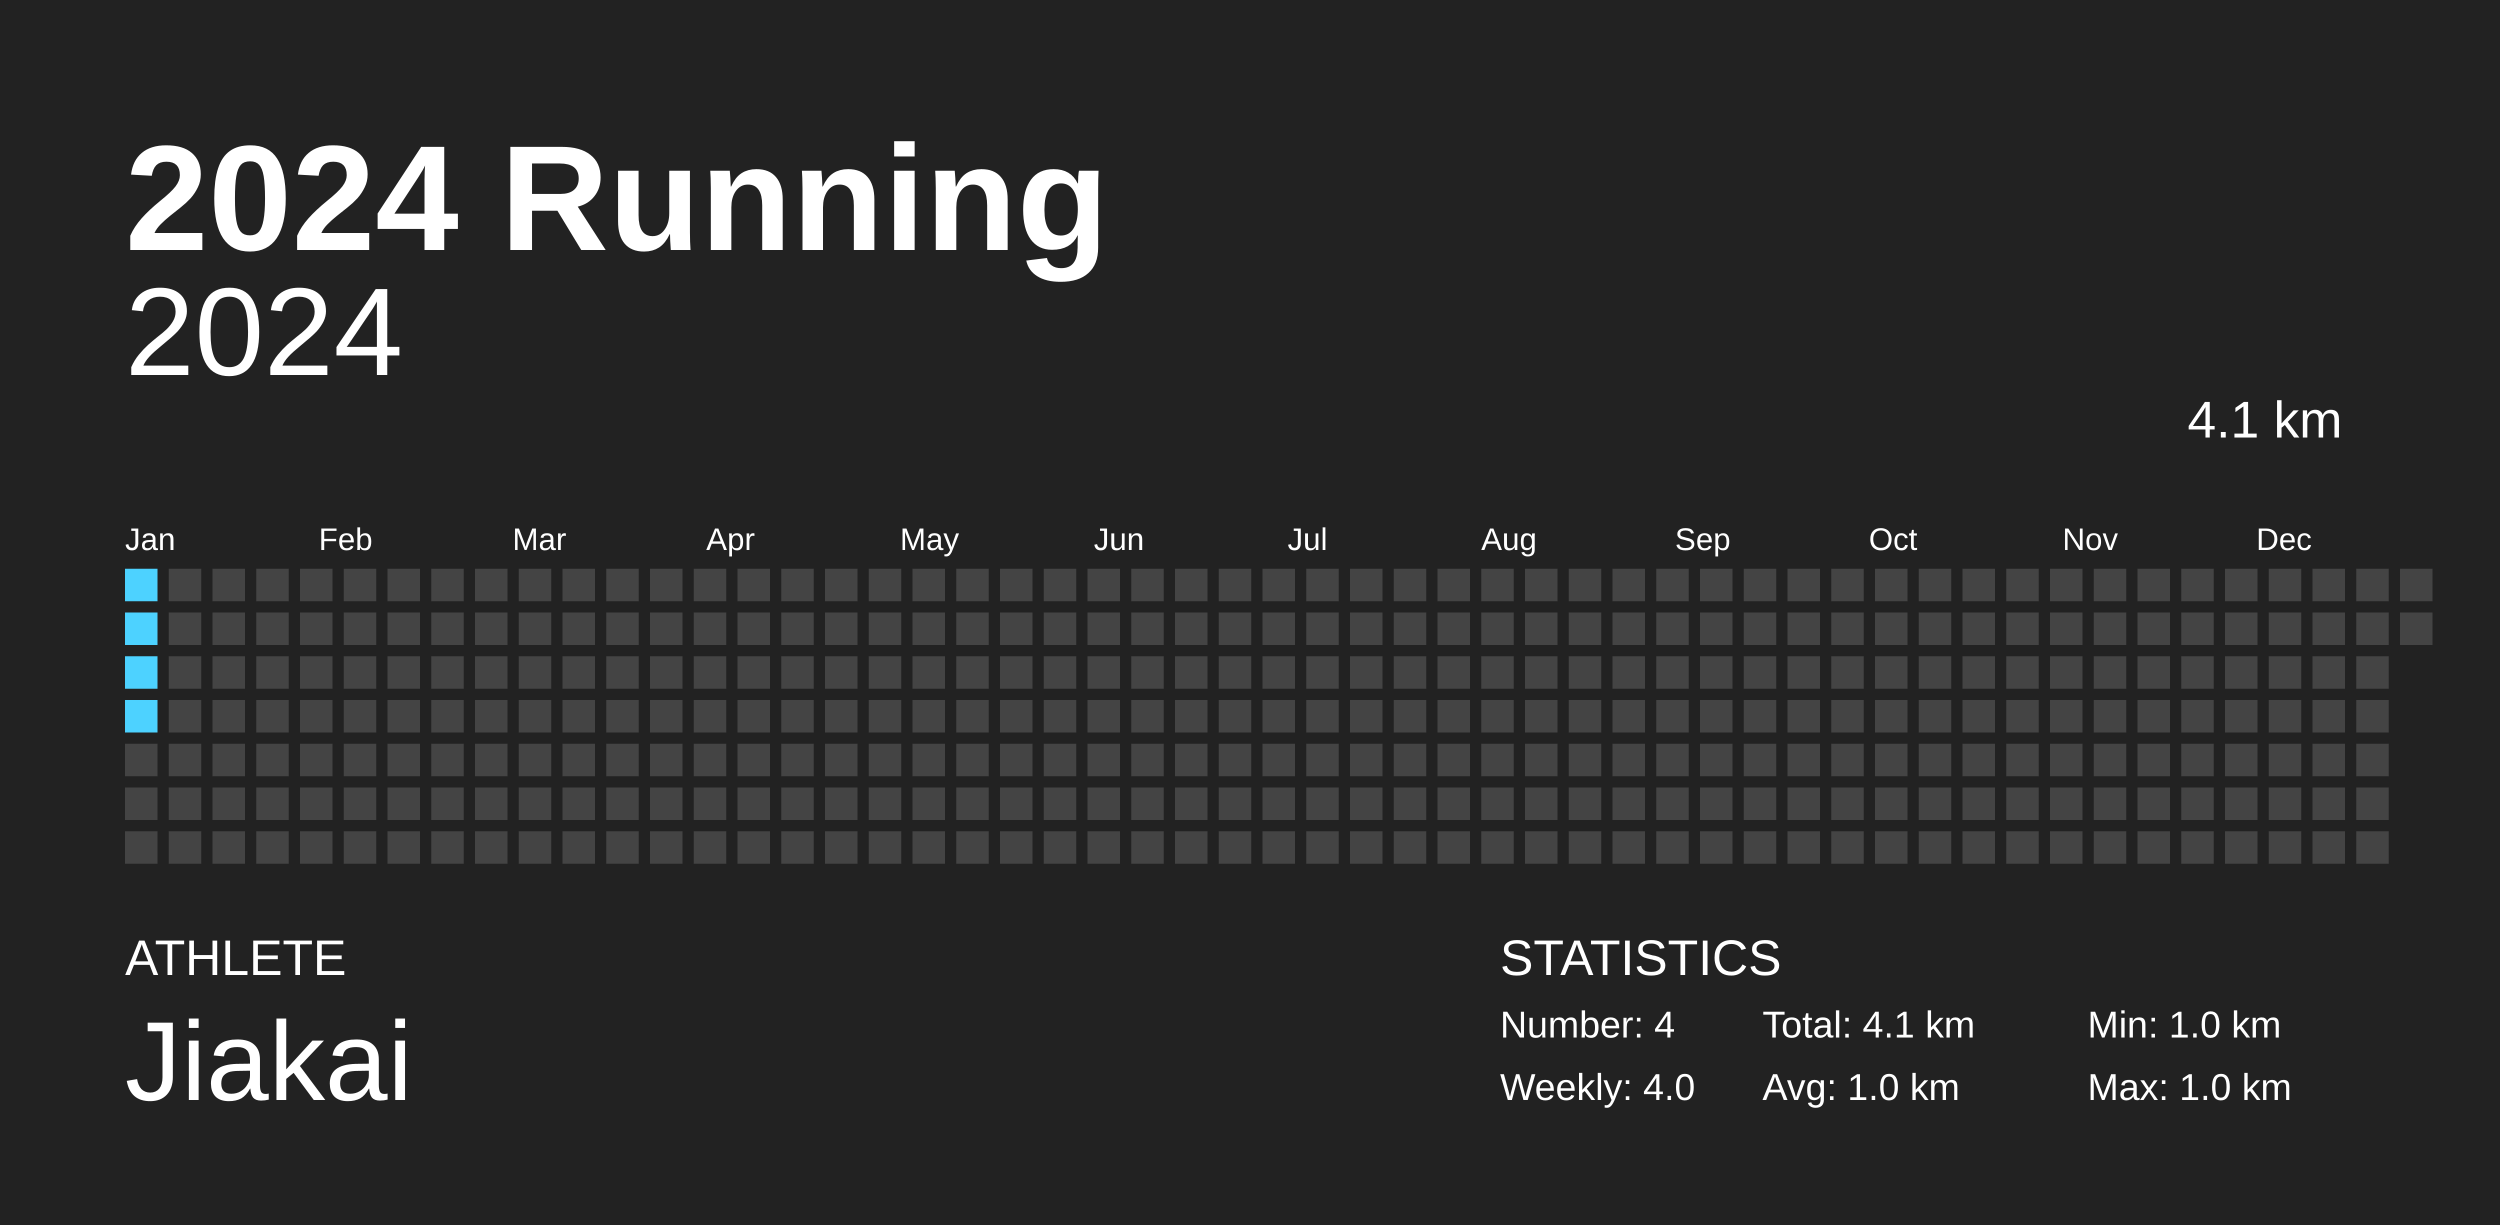
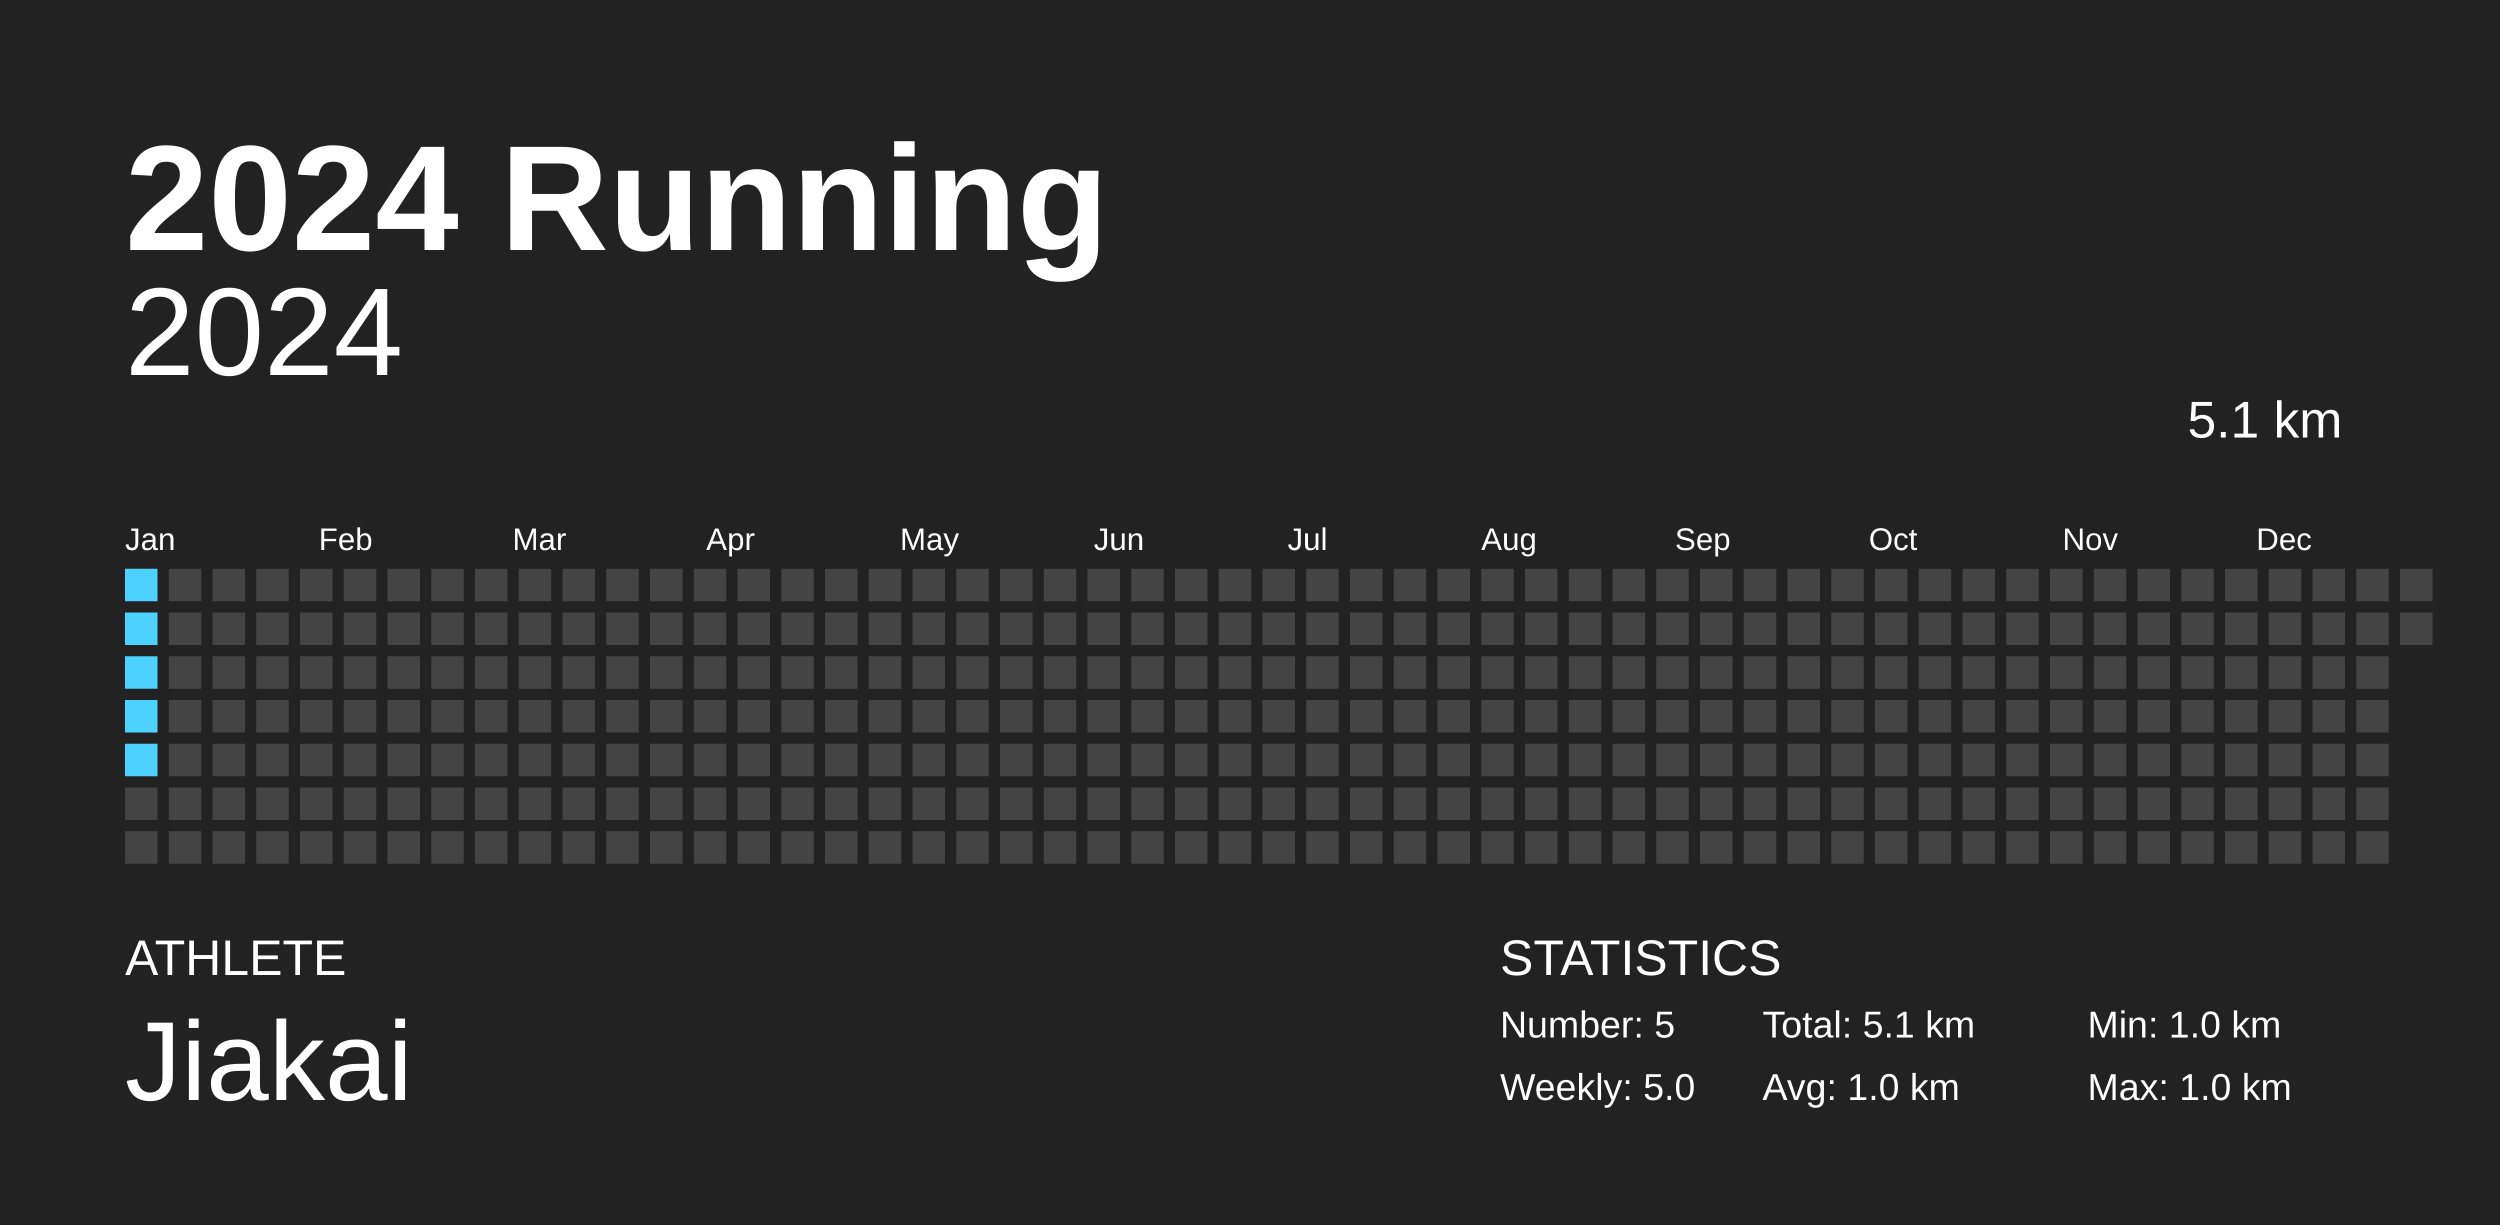
<svg xmlns="http://www.w3.org/2000/svg" baseProfile="full" height="98mm" version="1.1" viewBox="0,0,200,98" width="200mm">
  <defs />
  <rect fill="#222222" height="98" width="200" x="0" y="0" />
  <text fill="#FFFFFF" style="font-size:12px; font-family:Arial; font-weight:bold;" x="10" y="20">2024 Running</text>
  <text fill="#FFFFFF" style="font-size:4px; font-family:Arial" x="10" y="78">ATHLETE</text>
  <text fill="#FFFFFF" style="font-size:9px; font-family:Arial" x="10" y="88">Jiakai</text>
  <text fill="#FFFFFF" style="font-size:4px; font-family:Arial" x="120" y="78">STATISTICS</text>
-   <text fill="#FFFFFF" style="font-size:3px; font-family:Arial" x="120" y="83">Number: 4</text>
-   <text fill="#FFFFFF" style="font-size:3px; font-family:Arial" x="120" y="88">Weekly: 4.0</text>
-   <text fill="#FFFFFF" style="font-size:3px; font-family:Arial" x="141" y="83">Total: 4.1 km</text>
+   <text fill="#FFFFFF" style="font-size:3px; font-family:Arial" x="120" y="83">Number: 5</text>
+   <text fill="#FFFFFF" style="font-size:3px; font-family:Arial" x="120" y="88">Weekly: 5.0</text>
+   <text fill="#FFFFFF" style="font-size:3px; font-family:Arial" x="141" y="83">Total: 5.1 km</text>
  <text fill="#FFFFFF" style="font-size:3px; font-family:Arial" x="141" y="88">Avg: 1.0 km</text>
  <text fill="#FFFFFF" style="font-size:3px; font-family:Arial" x="167" y="83">Min: 1.0 km</text>
  <text fill="#FFFFFF" style="font-size:3px; font-family:Arial" x="167" y="88">Max: 1.0 km</text>
  <text alignment-baseline="hanging" fill="#FFFFFF" style="font-size:10.0px; font-family:Arial;" x="10" y="30">2024</text>
-   <text alignment-baseline="hanging" fill="#FFFFFF" style="font-size:4.125px; font-family:Arial;" x="175" y="35">4.1 km</text>
+   <text alignment-baseline="hanging" fill="#FFFFFF" style="font-size:4.125px; font-family:Arial;" x="175" y="35">5.1 km</text>
  <text fill="#FFFFFF" style="font-size:2.5px; font-family:Arial" x="10.0" y="44">Jan</text>
  <text fill="#FFFFFF" style="font-size:2.5px; font-family:Arial" x="25.5" y="44">Feb</text>
  <text fill="#FFFFFF" style="font-size:2.5px; font-family:Arial" x="41.0" y="44">Mar</text>
  <text fill="#FFFFFF" style="font-size:2.5px; font-family:Arial" x="56.5" y="44">Apr</text>
  <text fill="#FFFFFF" style="font-size:2.5px; font-family:Arial" x="72.0" y="44">May</text>
  <text fill="#FFFFFF" style="font-size:2.5px; font-family:Arial" x="87.5" y="44">Jun</text>
  <text fill="#FFFFFF" style="font-size:2.5px; font-family:Arial" x="103.0" y="44">Jul</text>
  <text fill="#FFFFFF" style="font-size:2.5px; font-family:Arial" x="118.5" y="44">Aug</text>
  <text fill="#FFFFFF" style="font-size:2.5px; font-family:Arial" x="134.0" y="44">Sep</text>
  <text fill="#FFFFFF" style="font-size:2.5px; font-family:Arial" x="149.5" y="44">Oct</text>
  <text fill="#FFFFFF" style="font-size:2.5px; font-family:Arial" x="165.0" y="44">Nov</text>
  <text fill="#FFFFFF" style="font-size:2.5px; font-family:Arial" x="180.5" y="44">Dec</text>
  <rect fill="#4dd2ff" height="2.6" width="2.6" x="10.0" y="45.5" />
  <rect fill="#4dd2ff" height="2.6" width="2.6" x="10.0" y="49.0" />
  <rect fill="#4dd2ff" height="2.6" width="2.6" x="10.0" y="52.5" />
  <rect fill="#4dd2ff" height="2.6" width="2.6" x="10.0" y="56.0" />
-   <rect fill="#444444" height="2.6" width="2.6" x="10.0" y="59.5" />
+   <rect fill="#4dd2ff" height="2.6" width="2.6" x="10.0" y="59.5" />
  <rect fill="#444444" height="2.6" width="2.6" x="10.0" y="63.0" />
  <rect fill="#444444" height="2.6" width="2.6" x="10.0" y="66.5" />
  <rect fill="#444444" height="2.6" width="2.6" x="13.5" y="45.5" />
  <rect fill="#444444" height="2.6" width="2.6" x="13.5" y="49.0" />
  <rect fill="#444444" height="2.6" width="2.6" x="13.5" y="52.5" />
  <rect fill="#444444" height="2.6" width="2.6" x="13.5" y="56.0" />
  <rect fill="#444444" height="2.6" width="2.6" x="13.5" y="59.5" />
  <rect fill="#444444" height="2.6" width="2.6" x="13.5" y="63.0" />
  <rect fill="#444444" height="2.6" width="2.6" x="13.5" y="66.5" />
  <rect fill="#444444" height="2.6" width="2.6" x="17.0" y="45.5" />
  <rect fill="#444444" height="2.6" width="2.6" x="17.0" y="49.0" />
  <rect fill="#444444" height="2.6" width="2.6" x="17.0" y="52.5" />
  <rect fill="#444444" height="2.6" width="2.6" x="17.0" y="56.0" />
  <rect fill="#444444" height="2.6" width="2.6" x="17.0" y="59.5" />
  <rect fill="#444444" height="2.6" width="2.6" x="17.0" y="63.0" />
  <rect fill="#444444" height="2.6" width="2.6" x="17.0" y="66.5" />
  <rect fill="#444444" height="2.6" width="2.6" x="20.5" y="45.5" />
  <rect fill="#444444" height="2.6" width="2.6" x="20.5" y="49.0" />
  <rect fill="#444444" height="2.6" width="2.6" x="20.5" y="52.5" />
  <rect fill="#444444" height="2.6" width="2.6" x="20.5" y="56.0" />
  <rect fill="#444444" height="2.6" width="2.6" x="20.5" y="59.5" />
  <rect fill="#444444" height="2.6" width="2.6" x="20.5" y="63.0" />
  <rect fill="#444444" height="2.6" width="2.6" x="20.5" y="66.5" />
  <rect fill="#444444" height="2.6" width="2.6" x="24.0" y="45.5" />
  <rect fill="#444444" height="2.6" width="2.6" x="24.0" y="49.0" />
  <rect fill="#444444" height="2.6" width="2.6" x="24.0" y="52.5" />
  <rect fill="#444444" height="2.6" width="2.6" x="24.0" y="56.0" />
  <rect fill="#444444" height="2.6" width="2.6" x="24.0" y="59.5" />
  <rect fill="#444444" height="2.6" width="2.6" x="24.0" y="63.0" />
  <rect fill="#444444" height="2.6" width="2.6" x="24.0" y="66.5" />
  <rect fill="#444444" height="2.6" width="2.6" x="27.5" y="45.5" />
  <rect fill="#444444" height="2.6" width="2.6" x="27.5" y="49.0" />
  <rect fill="#444444" height="2.6" width="2.6" x="27.5" y="52.5" />
  <rect fill="#444444" height="2.6" width="2.6" x="27.5" y="56.0" />
  <rect fill="#444444" height="2.6" width="2.6" x="27.5" y="59.5" />
  <rect fill="#444444" height="2.6" width="2.6" x="27.5" y="63.0" />
  <rect fill="#444444" height="2.6" width="2.6" x="27.5" y="66.5" />
  <rect fill="#444444" height="2.6" width="2.6" x="31.0" y="45.5" />
  <rect fill="#444444" height="2.6" width="2.6" x="31.0" y="49.0" />
  <rect fill="#444444" height="2.6" width="2.6" x="31.0" y="52.5" />
  <rect fill="#444444" height="2.6" width="2.6" x="31.0" y="56.0" />
  <rect fill="#444444" height="2.6" width="2.6" x="31.0" y="59.5" />
  <rect fill="#444444" height="2.6" width="2.6" x="31.0" y="63.0" />
  <rect fill="#444444" height="2.6" width="2.6" x="31.0" y="66.5" />
  <rect fill="#444444" height="2.6" width="2.6" x="34.5" y="45.5" />
  <rect fill="#444444" height="2.6" width="2.6" x="34.5" y="49.0" />
  <rect fill="#444444" height="2.6" width="2.6" x="34.5" y="52.5" />
  <rect fill="#444444" height="2.6" width="2.6" x="34.5" y="56.0" />
  <rect fill="#444444" height="2.6" width="2.6" x="34.5" y="59.5" />
  <rect fill="#444444" height="2.6" width="2.6" x="34.5" y="63.0" />
  <rect fill="#444444" height="2.6" width="2.6" x="34.5" y="66.5" />
  <rect fill="#444444" height="2.6" width="2.6" x="38.0" y="45.5" />
  <rect fill="#444444" height="2.6" width="2.6" x="38.0" y="49.0" />
  <rect fill="#444444" height="2.6" width="2.6" x="38.0" y="52.5" />
  <rect fill="#444444" height="2.6" width="2.6" x="38.0" y="56.0" />
  <rect fill="#444444" height="2.6" width="2.6" x="38.0" y="59.5" />
  <rect fill="#444444" height="2.6" width="2.6" x="38.0" y="63.0" />
  <rect fill="#444444" height="2.6" width="2.6" x="38.0" y="66.5" />
  <rect fill="#444444" height="2.6" width="2.6" x="41.5" y="45.5" />
  <rect fill="#444444" height="2.6" width="2.6" x="41.5" y="49.0" />
  <rect fill="#444444" height="2.6" width="2.6" x="41.5" y="52.5" />
  <rect fill="#444444" height="2.6" width="2.6" x="41.5" y="56.0" />
  <rect fill="#444444" height="2.6" width="2.6" x="41.5" y="59.5" />
  <rect fill="#444444" height="2.6" width="2.6" x="41.5" y="63.0" />
  <rect fill="#444444" height="2.6" width="2.6" x="41.5" y="66.5" />
  <rect fill="#444444" height="2.6" width="2.6" x="45.0" y="45.5" />
  <rect fill="#444444" height="2.6" width="2.6" x="45.0" y="49.0" />
  <rect fill="#444444" height="2.6" width="2.6" x="45.0" y="52.5" />
  <rect fill="#444444" height="2.6" width="2.6" x="45.0" y="56.0" />
  <rect fill="#444444" height="2.6" width="2.6" x="45.0" y="59.5" />
  <rect fill="#444444" height="2.6" width="2.6" x="45.0" y="63.0" />
  <rect fill="#444444" height="2.6" width="2.6" x="45.0" y="66.5" />
  <rect fill="#444444" height="2.6" width="2.6" x="48.5" y="45.5" />
  <rect fill="#444444" height="2.6" width="2.6" x="48.5" y="49.0" />
  <rect fill="#444444" height="2.6" width="2.6" x="48.5" y="52.5" />
  <rect fill="#444444" height="2.6" width="2.6" x="48.5" y="56.0" />
  <rect fill="#444444" height="2.6" width="2.6" x="48.5" y="59.5" />
  <rect fill="#444444" height="2.6" width="2.6" x="48.5" y="63.0" />
  <rect fill="#444444" height="2.6" width="2.6" x="48.5" y="66.5" />
  <rect fill="#444444" height="2.6" width="2.6" x="52.0" y="45.5" />
  <rect fill="#444444" height="2.6" width="2.6" x="52.0" y="49.0" />
  <rect fill="#444444" height="2.6" width="2.6" x="52.0" y="52.5" />
  <rect fill="#444444" height="2.6" width="2.6" x="52.0" y="56.0" />
  <rect fill="#444444" height="2.6" width="2.6" x="52.0" y="59.5" />
  <rect fill="#444444" height="2.6" width="2.6" x="52.0" y="63.0" />
  <rect fill="#444444" height="2.6" width="2.6" x="52.0" y="66.5" />
  <rect fill="#444444" height="2.6" width="2.6" x="55.5" y="45.5" />
  <rect fill="#444444" height="2.6" width="2.6" x="55.5" y="49.0" />
  <rect fill="#444444" height="2.6" width="2.6" x="55.5" y="52.5" />
  <rect fill="#444444" height="2.6" width="2.6" x="55.5" y="56.0" />
  <rect fill="#444444" height="2.6" width="2.6" x="55.5" y="59.5" />
  <rect fill="#444444" height="2.6" width="2.6" x="55.5" y="63.0" />
  <rect fill="#444444" height="2.6" width="2.6" x="55.5" y="66.5" />
  <rect fill="#444444" height="2.6" width="2.6" x="59.0" y="45.5" />
  <rect fill="#444444" height="2.6" width="2.6" x="59.0" y="49.0" />
  <rect fill="#444444" height="2.6" width="2.6" x="59.0" y="52.5" />
  <rect fill="#444444" height="2.6" width="2.6" x="59.0" y="56.0" />
  <rect fill="#444444" height="2.6" width="2.6" x="59.0" y="59.5" />
  <rect fill="#444444" height="2.6" width="2.6" x="59.0" y="63.0" />
  <rect fill="#444444" height="2.6" width="2.6" x="59.0" y="66.5" />
  <rect fill="#444444" height="2.6" width="2.6" x="62.5" y="45.5" />
  <rect fill="#444444" height="2.6" width="2.6" x="62.5" y="49.0" />
  <rect fill="#444444" height="2.6" width="2.6" x="62.5" y="52.5" />
  <rect fill="#444444" height="2.6" width="2.6" x="62.5" y="56.0" />
  <rect fill="#444444" height="2.6" width="2.6" x="62.5" y="59.5" />
  <rect fill="#444444" height="2.6" width="2.6" x="62.5" y="63.0" />
  <rect fill="#444444" height="2.6" width="2.6" x="62.5" y="66.5" />
  <rect fill="#444444" height="2.6" width="2.6" x="66.0" y="45.5" />
  <rect fill="#444444" height="2.6" width="2.6" x="66.0" y="49.0" />
  <rect fill="#444444" height="2.6" width="2.6" x="66.0" y="52.5" />
  <rect fill="#444444" height="2.6" width="2.6" x="66.0" y="56.0" />
  <rect fill="#444444" height="2.6" width="2.6" x="66.0" y="59.5" />
  <rect fill="#444444" height="2.6" width="2.6" x="66.0" y="63.0" />
  <rect fill="#444444" height="2.6" width="2.6" x="66.0" y="66.5" />
  <rect fill="#444444" height="2.6" width="2.6" x="69.5" y="45.5" />
  <rect fill="#444444" height="2.6" width="2.6" x="69.5" y="49.0" />
  <rect fill="#444444" height="2.6" width="2.6" x="69.5" y="52.5" />
  <rect fill="#444444" height="2.6" width="2.6" x="69.5" y="56.0" />
  <rect fill="#444444" height="2.6" width="2.6" x="69.5" y="59.5" />
  <rect fill="#444444" height="2.6" width="2.6" x="69.5" y="63.0" />
  <rect fill="#444444" height="2.6" width="2.6" x="69.5" y="66.5" />
  <rect fill="#444444" height="2.6" width="2.6" x="73.0" y="45.5" />
  <rect fill="#444444" height="2.6" width="2.6" x="73.0" y="49.0" />
  <rect fill="#444444" height="2.6" width="2.6" x="73.0" y="52.5" />
  <rect fill="#444444" height="2.6" width="2.6" x="73.0" y="56.0" />
  <rect fill="#444444" height="2.6" width="2.6" x="73.0" y="59.5" />
  <rect fill="#444444" height="2.6" width="2.6" x="73.0" y="63.0" />
  <rect fill="#444444" height="2.6" width="2.6" x="73.0" y="66.5" />
  <rect fill="#444444" height="2.6" width="2.6" x="76.5" y="45.5" />
  <rect fill="#444444" height="2.6" width="2.6" x="76.5" y="49.0" />
  <rect fill="#444444" height="2.6" width="2.6" x="76.5" y="52.5" />
  <rect fill="#444444" height="2.6" width="2.6" x="76.5" y="56.0" />
  <rect fill="#444444" height="2.6" width="2.6" x="76.5" y="59.5" />
  <rect fill="#444444" height="2.6" width="2.6" x="76.5" y="63.0" />
  <rect fill="#444444" height="2.6" width="2.6" x="76.5" y="66.5" />
  <rect fill="#444444" height="2.6" width="2.6" x="80.0" y="45.5" />
  <rect fill="#444444" height="2.6" width="2.6" x="80.0" y="49.0" />
  <rect fill="#444444" height="2.6" width="2.6" x="80.0" y="52.5" />
  <rect fill="#444444" height="2.6" width="2.6" x="80.0" y="56.0" />
  <rect fill="#444444" height="2.6" width="2.6" x="80.0" y="59.5" />
  <rect fill="#444444" height="2.6" width="2.6" x="80.0" y="63.0" />
  <rect fill="#444444" height="2.6" width="2.6" x="80.0" y="66.5" />
  <rect fill="#444444" height="2.6" width="2.6" x="83.5" y="45.5" />
  <rect fill="#444444" height="2.6" width="2.6" x="83.5" y="49.0" />
  <rect fill="#444444" height="2.6" width="2.6" x="83.5" y="52.5" />
  <rect fill="#444444" height="2.6" width="2.6" x="83.5" y="56.0" />
  <rect fill="#444444" height="2.6" width="2.6" x="83.5" y="59.5" />
  <rect fill="#444444" height="2.6" width="2.6" x="83.5" y="63.0" />
  <rect fill="#444444" height="2.6" width="2.6" x="83.5" y="66.5" />
  <rect fill="#444444" height="2.6" width="2.6" x="87.0" y="45.5" />
  <rect fill="#444444" height="2.6" width="2.6" x="87.0" y="49.0" />
  <rect fill="#444444" height="2.6" width="2.6" x="87.0" y="52.5" />
  <rect fill="#444444" height="2.6" width="2.6" x="87.0" y="56.0" />
  <rect fill="#444444" height="2.6" width="2.6" x="87.0" y="59.5" />
  <rect fill="#444444" height="2.6" width="2.6" x="87.0" y="63.0" />
  <rect fill="#444444" height="2.6" width="2.6" x="87.0" y="66.5" />
  <rect fill="#444444" height="2.6" width="2.6" x="90.5" y="45.5" />
  <rect fill="#444444" height="2.6" width="2.6" x="90.5" y="49.0" />
  <rect fill="#444444" height="2.6" width="2.6" x="90.5" y="52.5" />
  <rect fill="#444444" height="2.6" width="2.6" x="90.5" y="56.0" />
  <rect fill="#444444" height="2.6" width="2.6" x="90.5" y="59.5" />
  <rect fill="#444444" height="2.6" width="2.6" x="90.5" y="63.0" />
  <rect fill="#444444" height="2.6" width="2.6" x="90.5" y="66.5" />
  <rect fill="#444444" height="2.6" width="2.6" x="94.0" y="45.5" />
  <rect fill="#444444" height="2.6" width="2.6" x="94.0" y="49.0" />
  <rect fill="#444444" height="2.6" width="2.6" x="94.0" y="52.5" />
  <rect fill="#444444" height="2.6" width="2.6" x="94.0" y="56.0" />
  <rect fill="#444444" height="2.6" width="2.6" x="94.0" y="59.5" />
  <rect fill="#444444" height="2.6" width="2.6" x="94.0" y="63.0" />
  <rect fill="#444444" height="2.6" width="2.6" x="94.0" y="66.5" />
  <rect fill="#444444" height="2.6" width="2.6" x="97.5" y="45.5" />
  <rect fill="#444444" height="2.6" width="2.6" x="97.5" y="49.0" />
  <rect fill="#444444" height="2.6" width="2.6" x="97.5" y="52.5" />
  <rect fill="#444444" height="2.6" width="2.6" x="97.5" y="56.0" />
  <rect fill="#444444" height="2.6" width="2.6" x="97.5" y="59.5" />
  <rect fill="#444444" height="2.6" width="2.6" x="97.5" y="63.0" />
  <rect fill="#444444" height="2.6" width="2.6" x="97.5" y="66.5" />
  <rect fill="#444444" height="2.6" width="2.6" x="101.0" y="45.5" />
  <rect fill="#444444" height="2.6" width="2.6" x="101.0" y="49.0" />
  <rect fill="#444444" height="2.6" width="2.6" x="101.0" y="52.5" />
  <rect fill="#444444" height="2.6" width="2.6" x="101.0" y="56.0" />
  <rect fill="#444444" height="2.6" width="2.6" x="101.0" y="59.5" />
  <rect fill="#444444" height="2.6" width="2.6" x="101.0" y="63.0" />
  <rect fill="#444444" height="2.6" width="2.6" x="101.0" y="66.5" />
  <rect fill="#444444" height="2.6" width="2.6" x="104.5" y="45.5" />
  <rect fill="#444444" height="2.6" width="2.6" x="104.5" y="49.0" />
  <rect fill="#444444" height="2.6" width="2.6" x="104.5" y="52.5" />
  <rect fill="#444444" height="2.6" width="2.6" x="104.5" y="56.0" />
  <rect fill="#444444" height="2.6" width="2.6" x="104.5" y="59.5" />
  <rect fill="#444444" height="2.6" width="2.6" x="104.5" y="63.0" />
  <rect fill="#444444" height="2.6" width="2.6" x="104.5" y="66.5" />
  <rect fill="#444444" height="2.6" width="2.6" x="108.0" y="45.5" />
  <rect fill="#444444" height="2.6" width="2.6" x="108.0" y="49.0" />
  <rect fill="#444444" height="2.6" width="2.6" x="108.0" y="52.5" />
  <rect fill="#444444" height="2.6" width="2.6" x="108.0" y="56.0" />
  <rect fill="#444444" height="2.6" width="2.6" x="108.0" y="59.5" />
  <rect fill="#444444" height="2.6" width="2.6" x="108.0" y="63.0" />
  <rect fill="#444444" height="2.6" width="2.6" x="108.0" y="66.5" />
  <rect fill="#444444" height="2.6" width="2.6" x="111.5" y="45.5" />
  <rect fill="#444444" height="2.6" width="2.6" x="111.5" y="49.0" />
  <rect fill="#444444" height="2.6" width="2.6" x="111.5" y="52.5" />
  <rect fill="#444444" height="2.6" width="2.6" x="111.5" y="56.0" />
  <rect fill="#444444" height="2.6" width="2.6" x="111.5" y="59.5" />
  <rect fill="#444444" height="2.6" width="2.6" x="111.5" y="63.0" />
  <rect fill="#444444" height="2.6" width="2.6" x="111.5" y="66.5" />
  <rect fill="#444444" height="2.6" width="2.6" x="115.0" y="45.5" />
  <rect fill="#444444" height="2.6" width="2.6" x="115.0" y="49.0" />
  <rect fill="#444444" height="2.6" width="2.6" x="115.0" y="52.5" />
  <rect fill="#444444" height="2.6" width="2.6" x="115.0" y="56.0" />
  <rect fill="#444444" height="2.6" width="2.6" x="115.0" y="59.5" />
  <rect fill="#444444" height="2.6" width="2.6" x="115.0" y="63.0" />
  <rect fill="#444444" height="2.6" width="2.6" x="115.0" y="66.5" />
  <rect fill="#444444" height="2.6" width="2.6" x="118.5" y="45.5" />
  <rect fill="#444444" height="2.6" width="2.6" x="118.5" y="49.0" />
  <rect fill="#444444" height="2.6" width="2.6" x="118.5" y="52.5" />
  <rect fill="#444444" height="2.6" width="2.6" x="118.5" y="56.0" />
  <rect fill="#444444" height="2.6" width="2.6" x="118.5" y="59.5" />
  <rect fill="#444444" height="2.6" width="2.6" x="118.5" y="63.0" />
  <rect fill="#444444" height="2.6" width="2.6" x="118.5" y="66.5" />
  <rect fill="#444444" height="2.6" width="2.6" x="122.0" y="45.5" />
  <rect fill="#444444" height="2.6" width="2.6" x="122.0" y="49.0" />
  <rect fill="#444444" height="2.6" width="2.6" x="122.0" y="52.5" />
  <rect fill="#444444" height="2.6" width="2.6" x="122.0" y="56.0" />
  <rect fill="#444444" height="2.6" width="2.6" x="122.0" y="59.5" />
  <rect fill="#444444" height="2.6" width="2.6" x="122.0" y="63.0" />
  <rect fill="#444444" height="2.6" width="2.6" x="122.0" y="66.5" />
  <rect fill="#444444" height="2.6" width="2.6" x="125.5" y="45.5" />
  <rect fill="#444444" height="2.6" width="2.6" x="125.5" y="49.0" />
  <rect fill="#444444" height="2.6" width="2.6" x="125.5" y="52.5" />
  <rect fill="#444444" height="2.6" width="2.6" x="125.5" y="56.0" />
  <rect fill="#444444" height="2.6" width="2.6" x="125.5" y="59.5" />
  <rect fill="#444444" height="2.6" width="2.6" x="125.5" y="63.0" />
  <rect fill="#444444" height="2.6" width="2.6" x="125.5" y="66.5" />
  <rect fill="#444444" height="2.6" width="2.6" x="129.0" y="45.5" />
  <rect fill="#444444" height="2.6" width="2.6" x="129.0" y="49.0" />
  <rect fill="#444444" height="2.6" width="2.6" x="129.0" y="52.5" />
  <rect fill="#444444" height="2.6" width="2.6" x="129.0" y="56.0" />
  <rect fill="#444444" height="2.6" width="2.6" x="129.0" y="59.5" />
  <rect fill="#444444" height="2.6" width="2.6" x="129.0" y="63.0" />
  <rect fill="#444444" height="2.6" width="2.6" x="129.0" y="66.5" />
  <rect fill="#444444" height="2.6" width="2.6" x="132.5" y="45.5" />
  <rect fill="#444444" height="2.6" width="2.6" x="132.5" y="49.0" />
  <rect fill="#444444" height="2.6" width="2.6" x="132.5" y="52.5" />
  <rect fill="#444444" height="2.6" width="2.6" x="132.5" y="56.0" />
  <rect fill="#444444" height="2.6" width="2.6" x="132.5" y="59.5" />
  <rect fill="#444444" height="2.6" width="2.6" x="132.5" y="63.0" />
  <rect fill="#444444" height="2.6" width="2.6" x="132.5" y="66.5" />
  <rect fill="#444444" height="2.6" width="2.6" x="136.0" y="45.5" />
  <rect fill="#444444" height="2.6" width="2.6" x="136.0" y="49.0" />
  <rect fill="#444444" height="2.6" width="2.6" x="136.0" y="52.5" />
  <rect fill="#444444" height="2.6" width="2.6" x="136.0" y="56.0" />
  <rect fill="#444444" height="2.6" width="2.6" x="136.0" y="59.5" />
  <rect fill="#444444" height="2.6" width="2.6" x="136.0" y="63.0" />
  <rect fill="#444444" height="2.6" width="2.6" x="136.0" y="66.5" />
  <rect fill="#444444" height="2.6" width="2.6" x="139.5" y="45.5" />
  <rect fill="#444444" height="2.6" width="2.6" x="139.5" y="49.0" />
  <rect fill="#444444" height="2.6" width="2.6" x="139.5" y="52.5" />
  <rect fill="#444444" height="2.6" width="2.6" x="139.5" y="56.0" />
  <rect fill="#444444" height="2.6" width="2.6" x="139.5" y="59.5" />
  <rect fill="#444444" height="2.6" width="2.6" x="139.5" y="63.0" />
  <rect fill="#444444" height="2.6" width="2.6" x="139.5" y="66.5" />
  <rect fill="#444444" height="2.6" width="2.6" x="143.0" y="45.5" />
  <rect fill="#444444" height="2.6" width="2.6" x="143.0" y="49.0" />
  <rect fill="#444444" height="2.6" width="2.6" x="143.0" y="52.5" />
  <rect fill="#444444" height="2.6" width="2.6" x="143.0" y="56.0" />
  <rect fill="#444444" height="2.6" width="2.6" x="143.0" y="59.5" />
  <rect fill="#444444" height="2.6" width="2.6" x="143.0" y="63.0" />
  <rect fill="#444444" height="2.6" width="2.6" x="143.0" y="66.5" />
  <rect fill="#444444" height="2.6" width="2.6" x="146.5" y="45.5" />
  <rect fill="#444444" height="2.6" width="2.6" x="146.5" y="49.0" />
  <rect fill="#444444" height="2.6" width="2.6" x="146.5" y="52.5" />
  <rect fill="#444444" height="2.6" width="2.6" x="146.5" y="56.0" />
  <rect fill="#444444" height="2.6" width="2.6" x="146.5" y="59.5" />
  <rect fill="#444444" height="2.6" width="2.6" x="146.5" y="63.0" />
  <rect fill="#444444" height="2.6" width="2.6" x="146.5" y="66.5" />
  <rect fill="#444444" height="2.6" width="2.6" x="150.0" y="45.5" />
  <rect fill="#444444" height="2.6" width="2.6" x="150.0" y="49.0" />
  <rect fill="#444444" height="2.6" width="2.6" x="150.0" y="52.5" />
  <rect fill="#444444" height="2.6" width="2.6" x="150.0" y="56.0" />
  <rect fill="#444444" height="2.6" width="2.6" x="150.0" y="59.5" />
  <rect fill="#444444" height="2.6" width="2.6" x="150.0" y="63.0" />
  <rect fill="#444444" height="2.6" width="2.6" x="150.0" y="66.5" />
  <rect fill="#444444" height="2.6" width="2.6" x="153.5" y="45.5" />
  <rect fill="#444444" height="2.6" width="2.6" x="153.5" y="49.0" />
  <rect fill="#444444" height="2.6" width="2.6" x="153.5" y="52.5" />
  <rect fill="#444444" height="2.6" width="2.6" x="153.5" y="56.0" />
  <rect fill="#444444" height="2.6" width="2.6" x="153.5" y="59.5" />
  <rect fill="#444444" height="2.6" width="2.6" x="153.5" y="63.0" />
  <rect fill="#444444" height="2.6" width="2.6" x="153.5" y="66.5" />
  <rect fill="#444444" height="2.6" width="2.6" x="157.0" y="45.5" />
  <rect fill="#444444" height="2.6" width="2.6" x="157.0" y="49.0" />
  <rect fill="#444444" height="2.6" width="2.6" x="157.0" y="52.5" />
  <rect fill="#444444" height="2.6" width="2.6" x="157.0" y="56.0" />
  <rect fill="#444444" height="2.6" width="2.6" x="157.0" y="59.5" />
  <rect fill="#444444" height="2.6" width="2.6" x="157.0" y="63.0" />
  <rect fill="#444444" height="2.6" width="2.6" x="157.0" y="66.5" />
  <rect fill="#444444" height="2.6" width="2.6" x="160.5" y="45.5" />
  <rect fill="#444444" height="2.6" width="2.6" x="160.5" y="49.0" />
  <rect fill="#444444" height="2.6" width="2.6" x="160.5" y="52.5" />
  <rect fill="#444444" height="2.6" width="2.6" x="160.5" y="56.0" />
  <rect fill="#444444" height="2.6" width="2.6" x="160.5" y="59.5" />
  <rect fill="#444444" height="2.6" width="2.6" x="160.5" y="63.0" />
  <rect fill="#444444" height="2.6" width="2.6" x="160.5" y="66.5" />
  <rect fill="#444444" height="2.6" width="2.6" x="164.0" y="45.5" />
  <rect fill="#444444" height="2.6" width="2.6" x="164.0" y="49.0" />
  <rect fill="#444444" height="2.6" width="2.6" x="164.0" y="52.5" />
  <rect fill="#444444" height="2.6" width="2.6" x="164.0" y="56.0" />
  <rect fill="#444444" height="2.6" width="2.6" x="164.0" y="59.5" />
  <rect fill="#444444" height="2.6" width="2.6" x="164.0" y="63.0" />
  <rect fill="#444444" height="2.6" width="2.6" x="164.0" y="66.5" />
  <rect fill="#444444" height="2.6" width="2.6" x="167.5" y="45.5" />
  <rect fill="#444444" height="2.6" width="2.6" x="167.5" y="49.0" />
  <rect fill="#444444" height="2.6" width="2.6" x="167.5" y="52.5" />
  <rect fill="#444444" height="2.6" width="2.6" x="167.5" y="56.0" />
  <rect fill="#444444" height="2.6" width="2.6" x="167.5" y="59.5" />
  <rect fill="#444444" height="2.6" width="2.6" x="167.5" y="63.0" />
  <rect fill="#444444" height="2.6" width="2.6" x="167.5" y="66.5" />
  <rect fill="#444444" height="2.6" width="2.6" x="171.0" y="45.5" />
  <rect fill="#444444" height="2.6" width="2.6" x="171.0" y="49.0" />
  <rect fill="#444444" height="2.6" width="2.6" x="171.0" y="52.5" />
  <rect fill="#444444" height="2.6" width="2.6" x="171.0" y="56.0" />
  <rect fill="#444444" height="2.6" width="2.6" x="171.0" y="59.5" />
  <rect fill="#444444" height="2.6" width="2.6" x="171.0" y="63.0" />
  <rect fill="#444444" height="2.6" width="2.6" x="171.0" y="66.5" />
  <rect fill="#444444" height="2.6" width="2.6" x="174.5" y="45.5" />
  <rect fill="#444444" height="2.6" width="2.6" x="174.5" y="49.0" />
  <rect fill="#444444" height="2.6" width="2.6" x="174.5" y="52.5" />
  <rect fill="#444444" height="2.6" width="2.6" x="174.5" y="56.0" />
  <rect fill="#444444" height="2.6" width="2.6" x="174.5" y="59.5" />
  <rect fill="#444444" height="2.6" width="2.6" x="174.5" y="63.0" />
  <rect fill="#444444" height="2.6" width="2.6" x="174.5" y="66.5" />
  <rect fill="#444444" height="2.6" width="2.6" x="178.0" y="45.5" />
  <rect fill="#444444" height="2.6" width="2.6" x="178.0" y="49.0" />
  <rect fill="#444444" height="2.6" width="2.6" x="178.0" y="52.5" />
  <rect fill="#444444" height="2.6" width="2.6" x="178.0" y="56.0" />
  <rect fill="#444444" height="2.6" width="2.6" x="178.0" y="59.5" />
  <rect fill="#444444" height="2.6" width="2.6" x="178.0" y="63.0" />
  <rect fill="#444444" height="2.6" width="2.6" x="178.0" y="66.5" />
  <rect fill="#444444" height="2.6" width="2.6" x="181.5" y="45.5" />
  <rect fill="#444444" height="2.6" width="2.6" x="181.5" y="49.0" />
  <rect fill="#444444" height="2.6" width="2.6" x="181.5" y="52.5" />
  <rect fill="#444444" height="2.6" width="2.6" x="181.5" y="56.0" />
  <rect fill="#444444" height="2.6" width="2.6" x="181.5" y="59.5" />
  <rect fill="#444444" height="2.6" width="2.6" x="181.5" y="63.0" />
  <rect fill="#444444" height="2.6" width="2.6" x="181.5" y="66.5" />
  <rect fill="#444444" height="2.6" width="2.6" x="185.0" y="45.5" />
  <rect fill="#444444" height="2.6" width="2.6" x="185.0" y="49.0" />
  <rect fill="#444444" height="2.6" width="2.6" x="185.0" y="52.5" />
  <rect fill="#444444" height="2.6" width="2.6" x="185.0" y="56.0" />
  <rect fill="#444444" height="2.6" width="2.6" x="185.0" y="59.5" />
  <rect fill="#444444" height="2.6" width="2.6" x="185.0" y="63.0" />
  <rect fill="#444444" height="2.6" width="2.6" x="185.0" y="66.5" />
  <rect fill="#444444" height="2.6" width="2.6" x="188.5" y="45.5" />
  <rect fill="#444444" height="2.6" width="2.6" x="188.5" y="49.0" />
  <rect fill="#444444" height="2.6" width="2.6" x="188.5" y="52.5" />
  <rect fill="#444444" height="2.6" width="2.6" x="188.5" y="56.0" />
  <rect fill="#444444" height="2.6" width="2.6" x="188.5" y="59.5" />
  <rect fill="#444444" height="2.6" width="2.6" x="188.5" y="63.0" />
  <rect fill="#444444" height="2.6" width="2.6" x="188.5" y="66.5" />
  <rect fill="#444444" height="2.6" width="2.6" x="192.0" y="45.5" />
  <rect fill="#444444" height="2.6" width="2.6" x="192.0" y="49.0" />
</svg>
